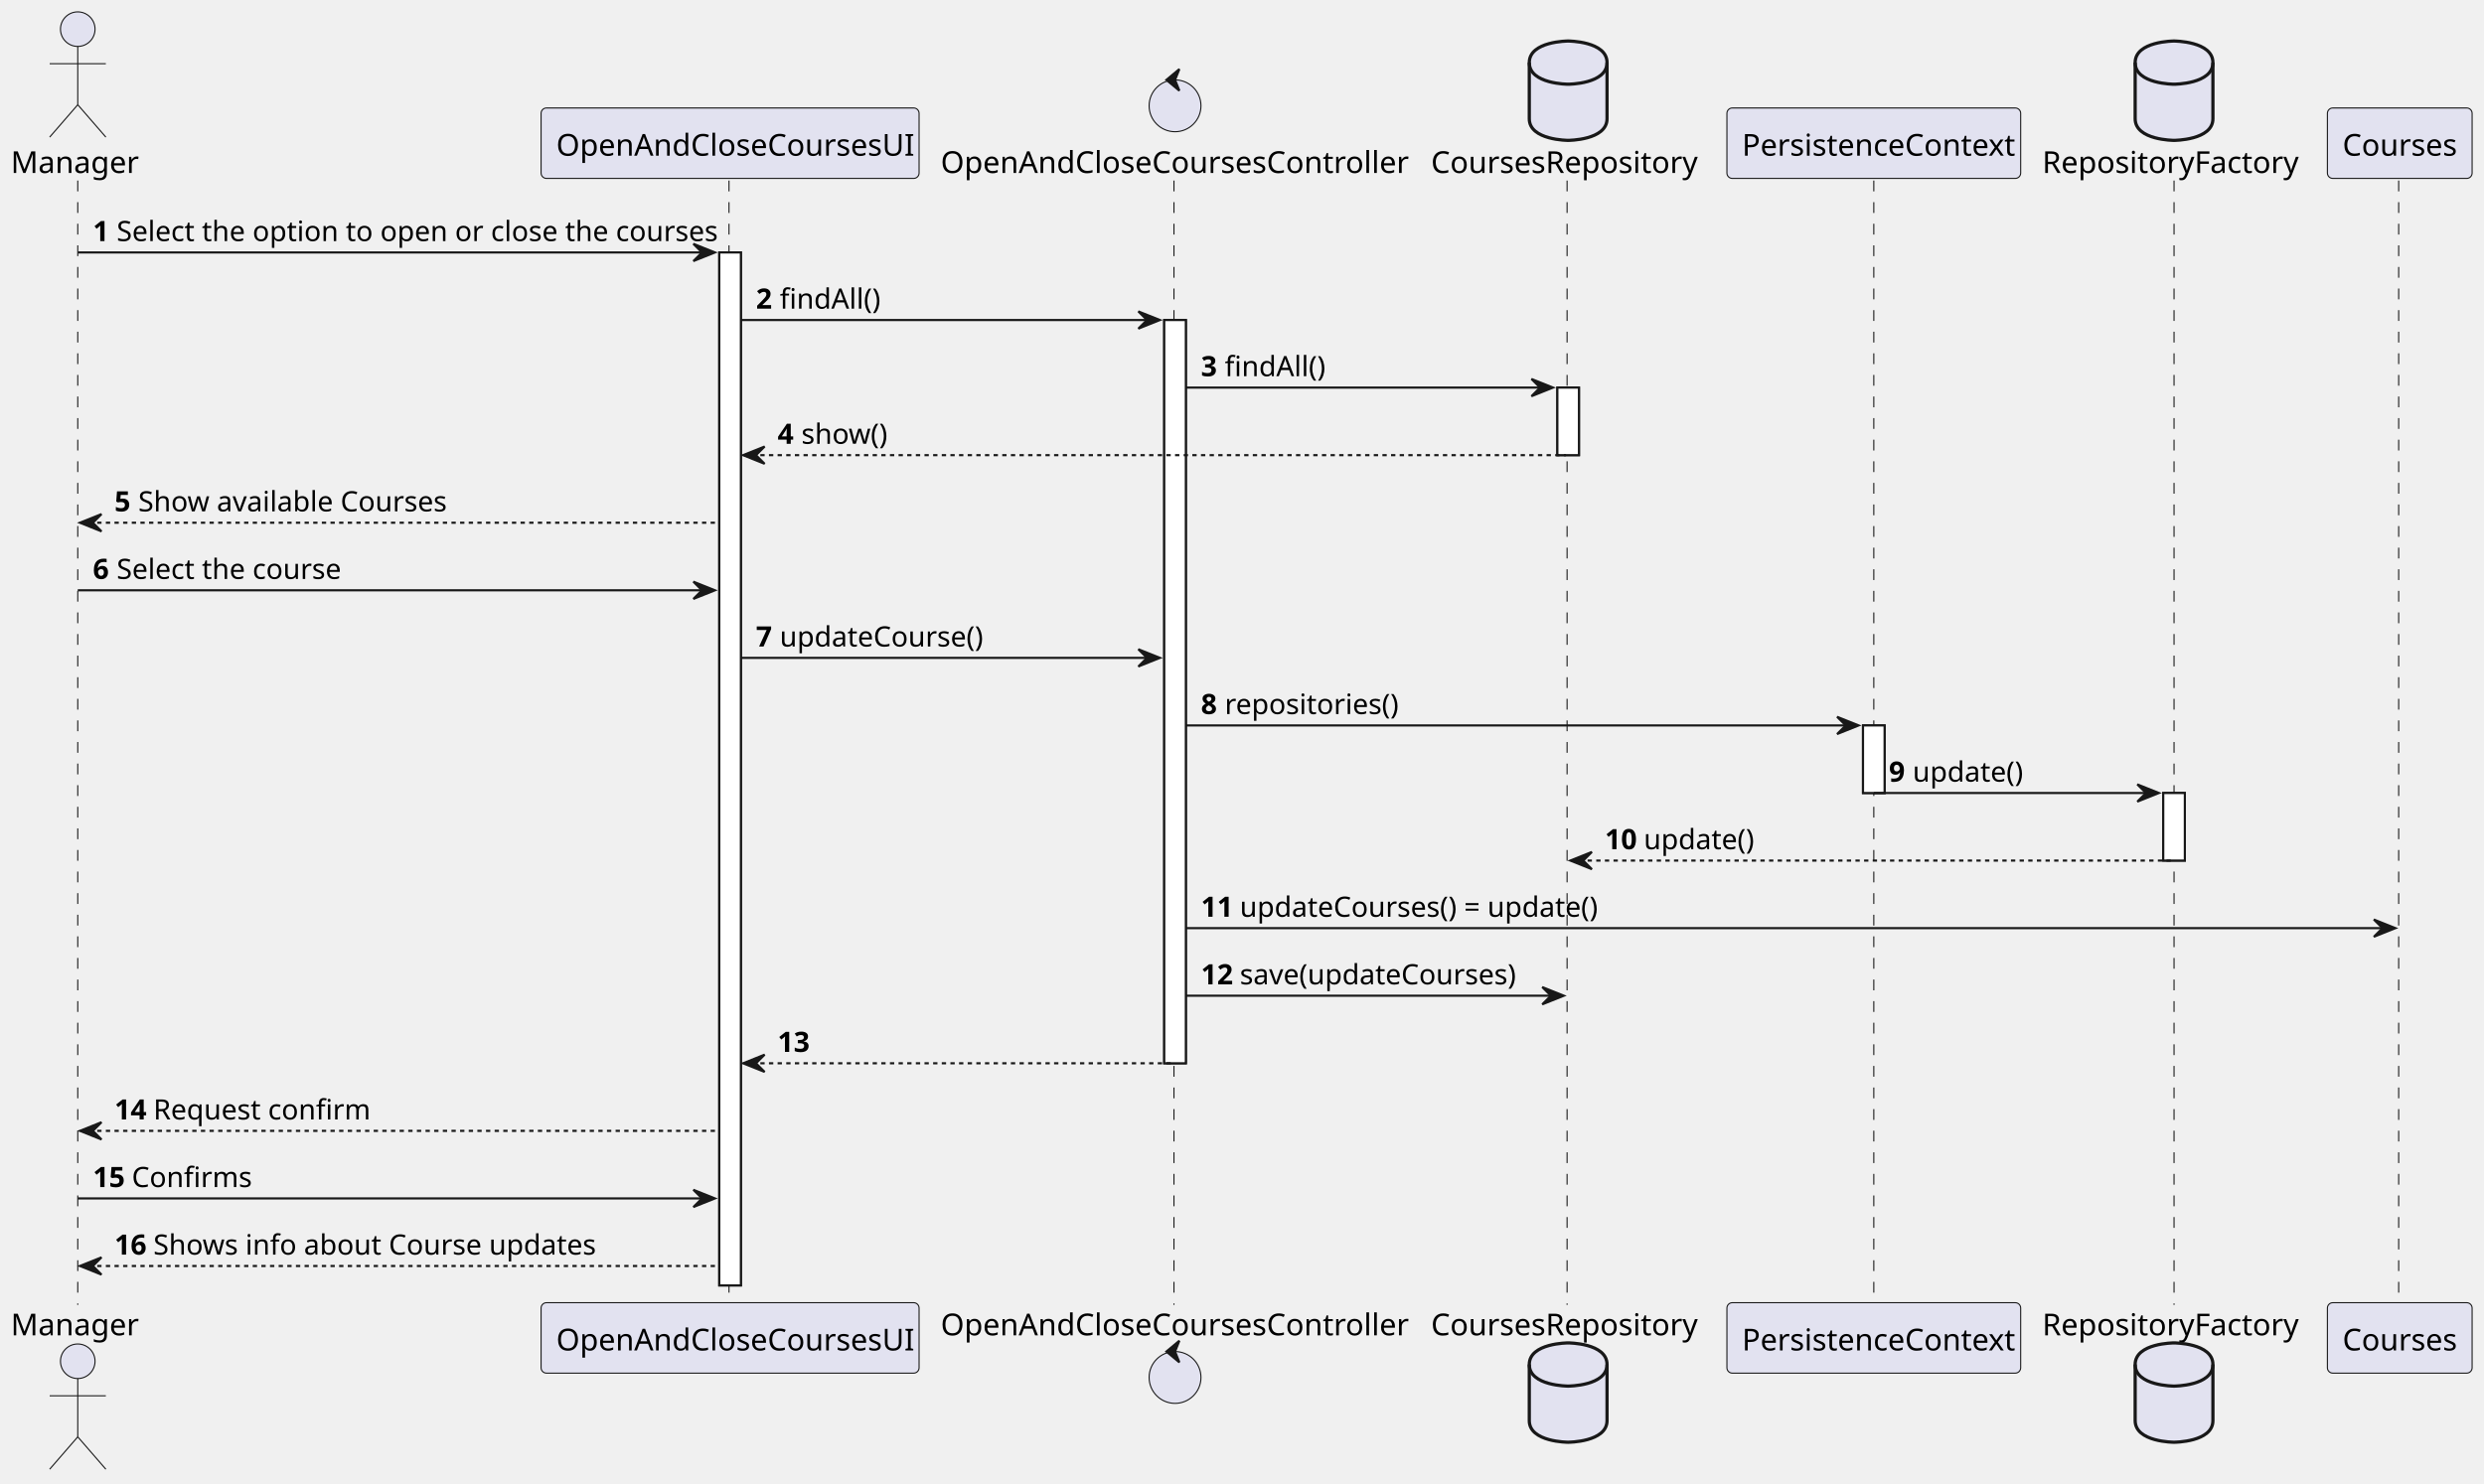
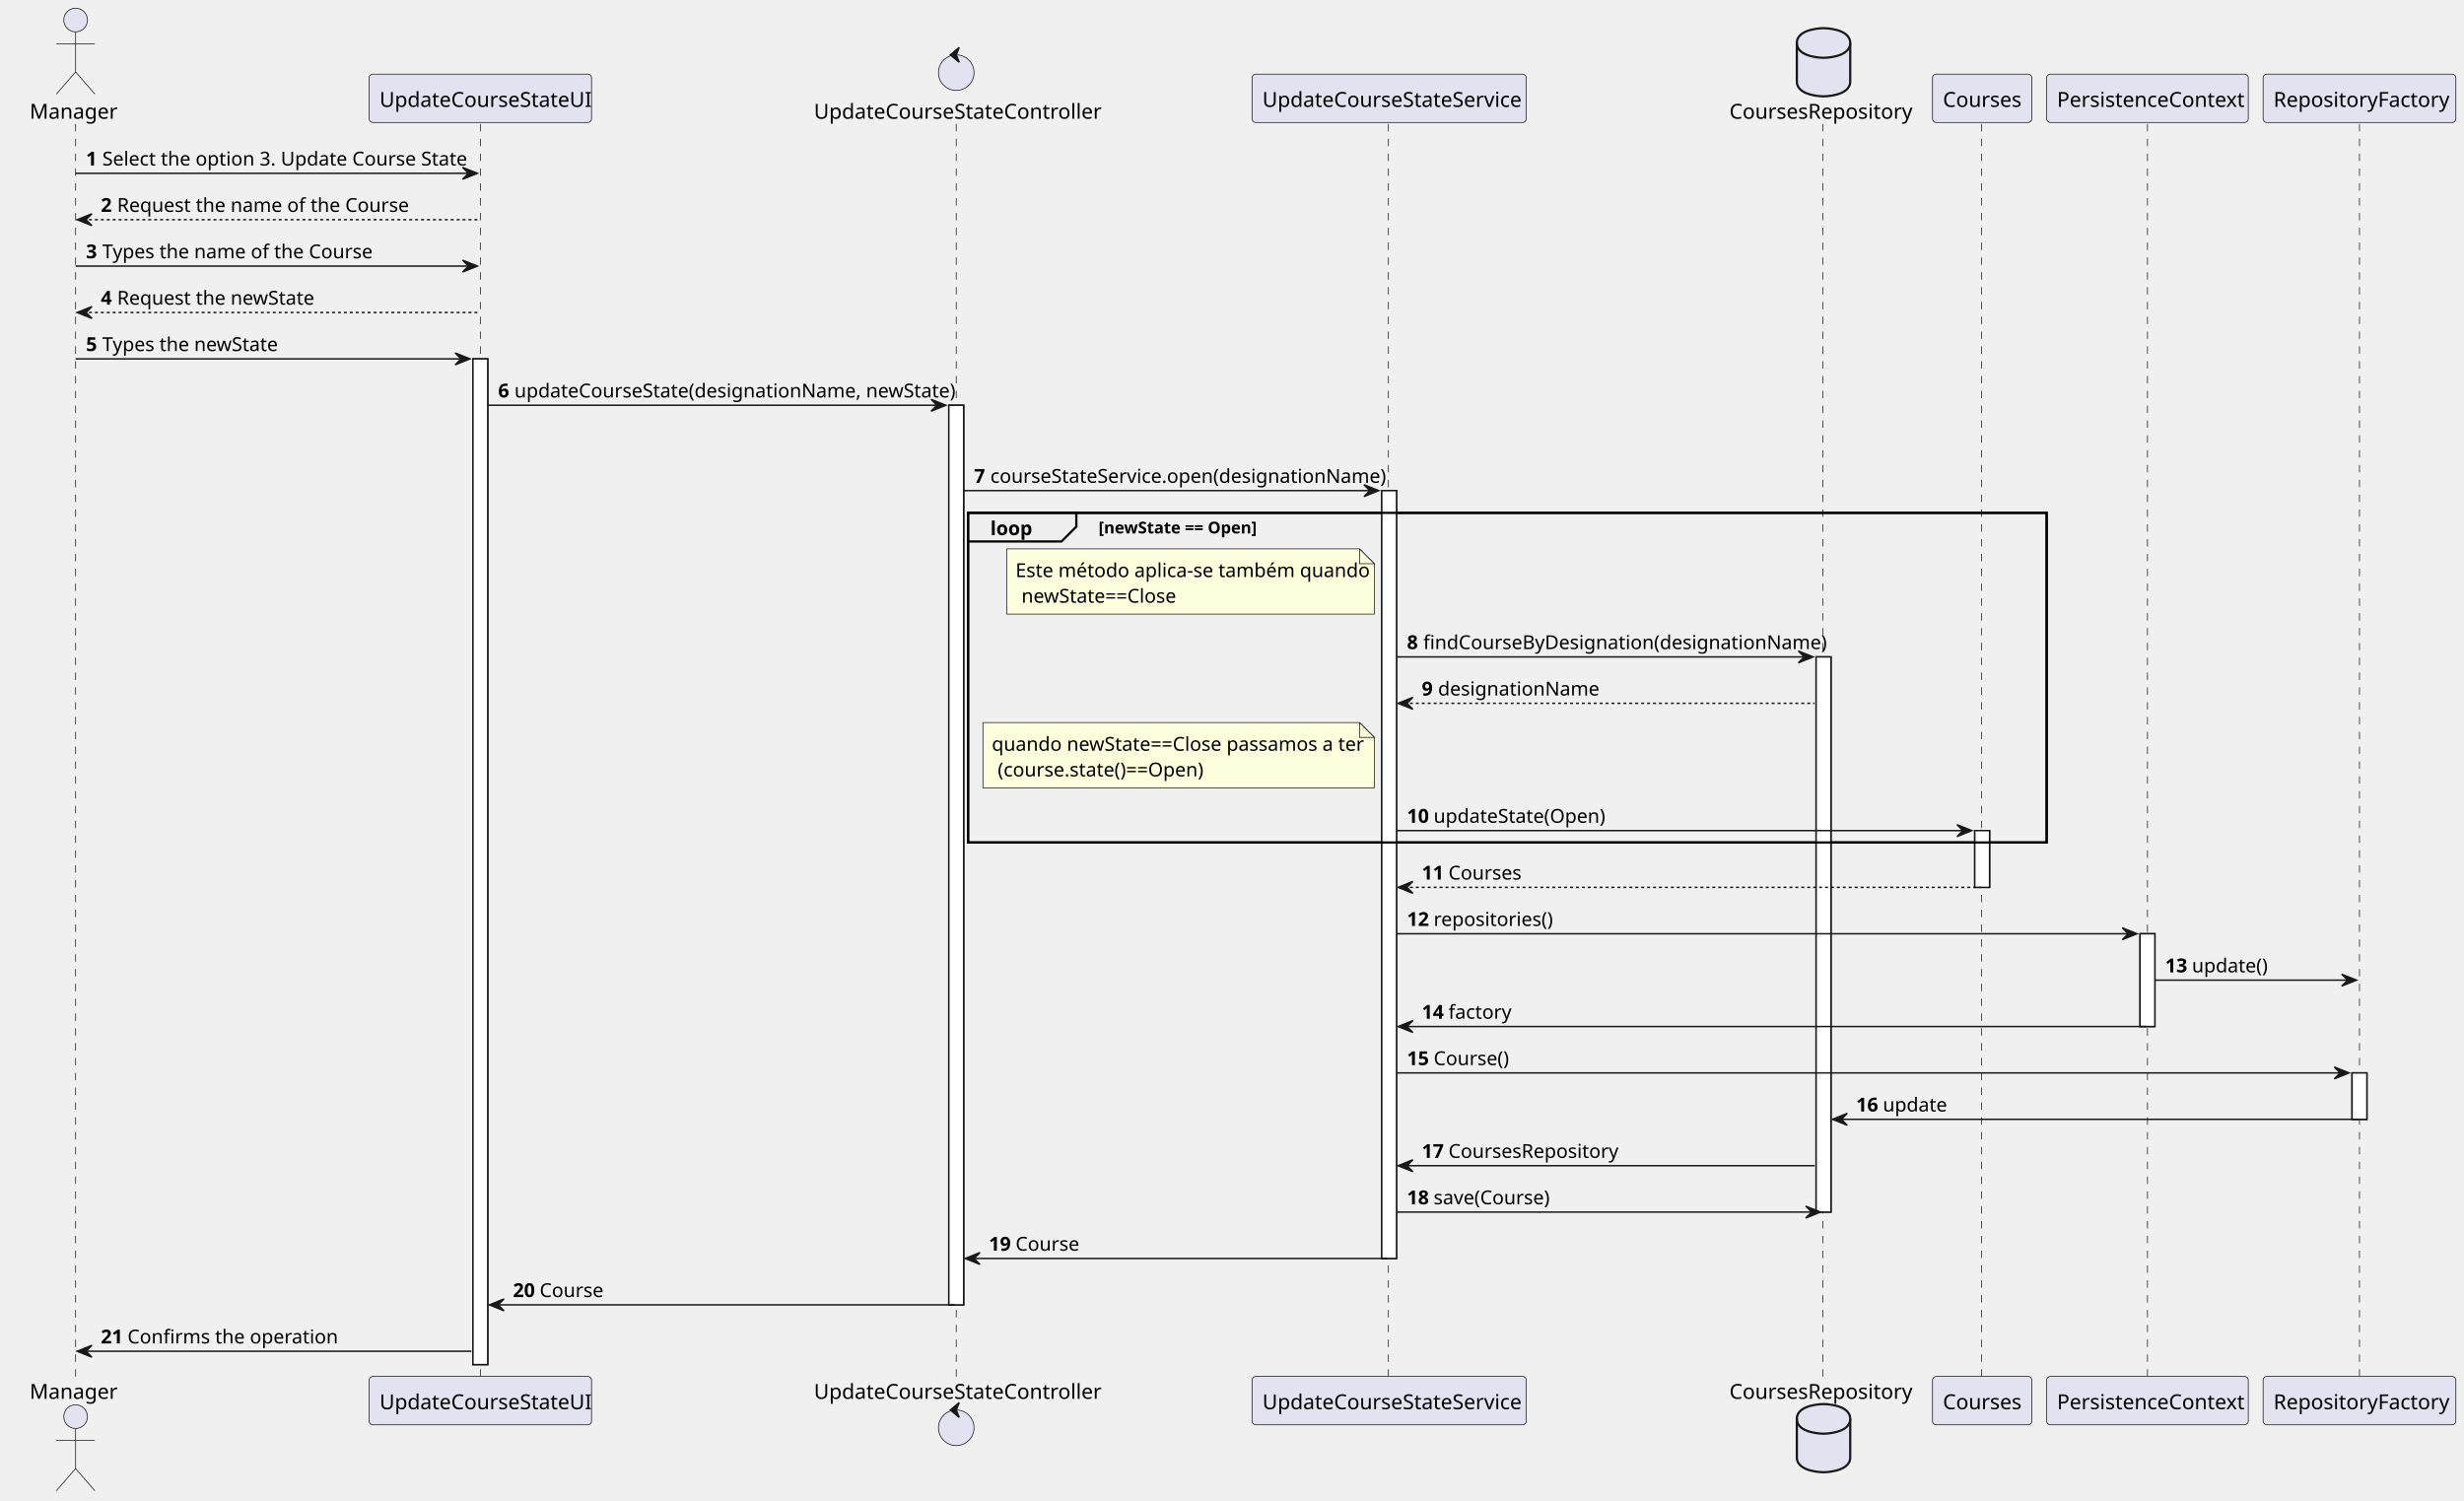
- <svg xmlns="http://www.w3.org/2000/svg" contentStyleType="text/css" height="687px" preserveAspectRatio="none" style="width:1150px;height:687px;background:#FFFFFF;" version="1.1" viewBox="0 0 1150 687" width="1150px" zoomAndPan="magnify">
+ <svg xmlns="http://www.w3.org/2000/svg" contentStyleType="text/css" height="1012px" preserveAspectRatio="none" style="width:1662px;height:1012px;background:#FFFFFF;" version="1.1" viewBox="0 0 1662 1012" width="1662px" zoomAndPan="magnify">
  <defs />
  <g>
-     <rect fill="#FFFFFF" height="478.365" style="stroke:#181818;stroke-width:1.0;" width="10" x="333" y="116.912" />
-     <rect fill="#FFFFFF" height="344.201" style="stroke:#181818;stroke-width:1.0;" width="10" x="539" y="148.203" />
-     <rect fill="#FFFFFF" height="31.291" style="stroke:#181818;stroke-width:1.0;" width="10" x="721" y="179.494" />
-     <rect fill="#FFFFFF" height="31.291" style="stroke:#181818;stroke-width:1.0;" width="10" x="862.5" y="335.949" />
-     <rect fill="#FFFFFF" height="31.291" style="stroke:#181818;stroke-width:1.0;" width="10" x="1001.5" y="367.24" />
-     <line style="stroke:#181818;stroke-width:0.5;stroke-dasharray:5.0,5.0;" x1="36" x2="36" y1="83.621" y2="604.277" />
-     <line style="stroke:#181818;stroke-width:0.5;stroke-dasharray:5.0,5.0;" x1="337.5" x2="337.5" y1="83.621" y2="604.277" />
-     <line style="stroke:#181818;stroke-width:0.5;stroke-dasharray:5.0,5.0;" x1="543.5" x2="543.5" y1="83.621" y2="604.277" />
-     <line style="stroke:#181818;stroke-width:0.5;stroke-dasharray:5.0,5.0;" x1="725.5" x2="725.5" y1="83.621" y2="604.277" />
-     <line style="stroke:#181818;stroke-width:0.5;stroke-dasharray:5.0,5.0;" x1="867.5" x2="867.5" y1="83.621" y2="604.277" />
-     <line style="stroke:#181818;stroke-width:0.5;stroke-dasharray:5.0,5.0;" x1="1006.5" x2="1006.5" y1="83.621" y2="604.277" />
-     <line style="stroke:#181818;stroke-width:0.5;stroke-dasharray:5.0,5.0;" x1="1110.5" x2="1110.5" y1="83.621" y2="604.277" />
-     <text fill="#000000" font-family="sans-serif" font-size="14" lengthAdjust="spacing" textLength="56" x="5" y="80.107">Manager</text>
-     <ellipse cx="36" cy="13.5" fill="#E2E2F0" rx="8" ry="8" style="stroke:#181818;stroke-width:0.5;" />
-     <path d="M36,21.5 L36,48.5 M23,29.5 L49,29.5 M36,48.5 L23,63.5 M36,48.5 L49,63.5 " fill="none" style="stroke:#181818;stroke-width:0.5;" />
-     <text fill="#000000" font-family="sans-serif" font-size="14" lengthAdjust="spacing" textLength="56" x="5" y="618.385">Manager</text>
-     <ellipse cx="36" cy="630.398" fill="#E2E2F0" rx="8" ry="8" style="stroke:#181818;stroke-width:0.5;" />
-     <path d="M36,638.398 L36,665.398 M23,646.398 L49,646.398 M36,665.398 L23,680.398 M36,665.398 L49,680.398 " fill="none" style="stroke:#181818;stroke-width:0.5;" />
-     <rect fill="#E2E2F0" height="32.621" rx="2.5" ry="2.5" style="stroke:#181818;stroke-width:0.5;" width="175" x="250.5" y="50" />
-     <text fill="#000000" font-family="sans-serif" font-size="14" lengthAdjust="spacing" textLength="161" x="257.5" y="72.107">OpenAndCloseCoursesUI</text>
-     <rect fill="#E2E2F0" height="32.621" rx="2.5" ry="2.5" style="stroke:#181818;stroke-width:0.5;" width="175" x="250.5" y="603.277" />
-     <text fill="#000000" font-family="sans-serif" font-size="14" lengthAdjust="spacing" textLength="161" x="257.5" y="625.385">OpenAndCloseCoursesUI</text>
-     <text fill="#000000" font-family="sans-serif" font-size="14" lengthAdjust="spacing" textLength="211" x="435.5" y="80.107">OpenAndCloseCoursesController</text>
-     <ellipse cx="544" cy="49" fill="#E2E2F0" rx="12" ry="12" style="stroke:#181818;stroke-width:0.5;" />
-     <polygon fill="#181818" points="540,37,546,32,544,37,546,42,540,37" style="stroke:#181818;stroke-width:1.0;" />
-     <text fill="#000000" font-family="sans-serif" font-size="14" lengthAdjust="spacing" textLength="211" x="435.5" y="618.385">OpenAndCloseCoursesController</text>
-     <ellipse cx="544" cy="637.898" fill="#E2E2F0" rx="12" ry="12" style="stroke:#181818;stroke-width:0.5;" />
-     <polygon fill="#181818" points="540,625.898,546,620.898,544,625.898,546,630.898,540,625.898" style="stroke:#181818;stroke-width:1.0;" />
-     <text fill="#000000" font-family="sans-serif" font-size="14" lengthAdjust="spacing" textLength="121" x="662.5" y="80.107">CoursesRepository</text>
-     <path d="M708,29 C708,19 726,19 726,19 C726,19 744,19 744,29 L744,55 C744,65 726,65 726,65 C726,65 708,65 708,55 L708,29 " fill="#E2E2F0" style="stroke:#181818;stroke-width:1.5;" />
-     <path d="M708,29 C708,39 726,39 726,39 C726,39 744,39 744,29 " fill="none" style="stroke:#181818;stroke-width:1.5;" />
-     <text fill="#000000" font-family="sans-serif" font-size="14" lengthAdjust="spacing" textLength="121" x="662.5" y="618.385">CoursesRepository</text>
-     <path d="M708,631.898 C708,621.898 726,621.898 726,621.898 C726,621.898 744,621.898 744,631.898 L744,657.898 C744,667.898 726,667.898 726,667.898 C726,667.898 708,667.898 708,657.898 L708,631.898 " fill="#E2E2F0" style="stroke:#181818;stroke-width:1.5;" />
-     <path d="M708,631.898 C708,641.898 726,641.898 726,641.898 C726,641.898 744,641.898 744,631.898 " fill="none" style="stroke:#181818;stroke-width:1.5;" />
-     <rect fill="#E2E2F0" height="32.621" rx="2.5" ry="2.5" style="stroke:#181818;stroke-width:0.5;" width="136" x="799.5" y="50" />
-     <text fill="#000000" font-family="sans-serif" font-size="14" lengthAdjust="spacing" textLength="122" x="806.5" y="72.107">PersistenceContext</text>
-     <rect fill="#E2E2F0" height="32.621" rx="2.5" ry="2.5" style="stroke:#181818;stroke-width:0.5;" width="136" x="799.5" y="603.277" />
-     <text fill="#000000" font-family="sans-serif" font-size="14" lengthAdjust="spacing" textLength="122" x="806.5" y="625.385">PersistenceContext</text>
-     <text fill="#000000" font-family="sans-serif" font-size="14" lengthAdjust="spacing" textLength="116" x="945.5" y="80.107">RepositoryFactory</text>
-     <path d="M988.5,29 C988.5,19 1006.5,19 1006.5,19 C1006.5,19 1024.5,19 1024.5,29 L1024.5,55 C1024.5,65 1006.5,65 1006.5,65 C1006.5,65 988.5,65 988.5,55 L988.5,29 " fill="#E2E2F0" style="stroke:#181818;stroke-width:1.5;" />
-     <path d="M988.5,29 C988.5,39 1006.5,39 1006.5,39 C1006.5,39 1024.5,39 1024.5,29 " fill="none" style="stroke:#181818;stroke-width:1.5;" />
-     <text fill="#000000" font-family="sans-serif" font-size="14" lengthAdjust="spacing" textLength="116" x="945.5" y="618.385">RepositoryFactory</text>
-     <path d="M988.5,631.898 C988.5,621.898 1006.5,621.898 1006.5,621.898 C1006.5,621.898 1024.5,621.898 1024.5,631.898 L1024.5,657.898 C1024.5,667.898 1006.5,667.898 1006.5,667.898 C1006.5,667.898 988.5,667.898 988.5,657.898 L988.5,631.898 " fill="#E2E2F0" style="stroke:#181818;stroke-width:1.5;" />
-     <path d="M988.5,631.898 C988.5,641.898 1006.5,641.898 1006.5,641.898 C1006.5,641.898 1024.5,641.898 1024.5,631.898 " fill="none" style="stroke:#181818;stroke-width:1.5;" />
-     <rect fill="#E2E2F0" height="32.621" rx="2.5" ry="2.5" style="stroke:#181818;stroke-width:0.5;" width="67" x="1077.5" y="50" />
-     <text fill="#000000" font-family="sans-serif" font-size="14" lengthAdjust="spacing" textLength="53" x="1084.5" y="72.107">Courses</text>
-     <rect fill="#E2E2F0" height="32.621" rx="2.5" ry="2.5" style="stroke:#181818;stroke-width:0.5;" width="67" x="1077.5" y="603.277" />
-     <text fill="#000000" font-family="sans-serif" font-size="14" lengthAdjust="spacing" textLength="53" x="1084.5" y="625.385">Courses</text>
-     <rect fill="#FFFFFF" height="478.365" style="stroke:#181818;stroke-width:1.0;" width="10" x="333" y="116.912" />
-     <rect fill="#FFFFFF" height="344.201" style="stroke:#181818;stroke-width:1.0;" width="10" x="539" y="148.203" />
-     <rect fill="#FFFFFF" height="31.291" style="stroke:#181818;stroke-width:1.0;" width="10" x="721" y="179.494" />
-     <rect fill="#FFFFFF" height="31.291" style="stroke:#181818;stroke-width:1.0;" width="10" x="862.5" y="335.949" />
-     <rect fill="#FFFFFF" height="31.291" style="stroke:#181818;stroke-width:1.0;" width="10" x="1001.5" y="367.24" />
-     <polygon fill="#181818" points="321,112.912,331,116.912,321,120.912,325,116.912" style="stroke:#181818;stroke-width:1.0;" />
-     <line style="stroke:#181818;stroke-width:1.0;" x1="36" x2="327" y1="116.912" y2="116.912" />
-     <text fill="#000000" font-family="sans-serif" font-size="13" font-weight="bold" lengthAdjust="spacing" textLength="7" x="43" y="111.649">1</text>
-     <text fill="#000000" font-family="sans-serif" font-size="13" lengthAdjust="spacing" textLength="267" x="54" y="111.649">Select the option to open or close the courses</text>
-     <polygon fill="#181818" points="527,144.203,537,148.203,527,152.203,531,148.203" style="stroke:#181818;stroke-width:1.0;" />
-     <line style="stroke:#181818;stroke-width:1.0;" x1="343" x2="533" y1="148.203" y2="148.203" />
-     <text fill="#000000" font-family="sans-serif" font-size="13" font-weight="bold" lengthAdjust="spacing" textLength="7" x="350" y="142.94">2</text>
-     <text fill="#000000" font-family="sans-serif" font-size="13" lengthAdjust="spacing" textLength="43" x="361" y="142.94">findAll()</text>
-     <polygon fill="#181818" points="709,175.494,719,179.494,709,183.494,713,179.494" style="stroke:#181818;stroke-width:1.0;" />
-     <line style="stroke:#181818;stroke-width:1.0;" x1="549" x2="715" y1="179.494" y2="179.494" />
-     <text fill="#000000" font-family="sans-serif" font-size="13" font-weight="bold" lengthAdjust="spacing" textLength="7" x="556" y="174.231">3</text>
-     <text fill="#000000" font-family="sans-serif" font-size="13" lengthAdjust="spacing" textLength="43" x="567" y="174.231">findAll()</text>
-     <polygon fill="#181818" points="354,206.785,344,210.785,354,214.785,350,210.785" style="stroke:#181818;stroke-width:1.0;" />
-     <line style="stroke:#181818;stroke-width:1.0;stroke-dasharray:2.0,2.0;" x1="348" x2="725" y1="210.785" y2="210.785" />
-     <text fill="#000000" font-family="sans-serif" font-size="13" font-weight="bold" lengthAdjust="spacing" textLength="7" x="360" y="205.523">4</text>
-     <text fill="#000000" font-family="sans-serif" font-size="13" lengthAdjust="spacing" textLength="38" x="371" y="205.523">show()</text>
-     <polygon fill="#181818" points="47,238.076,37,242.076,47,246.076,43,242.076" style="stroke:#181818;stroke-width:1.0;" />
-     <line style="stroke:#181818;stroke-width:1.0;stroke-dasharray:2.0,2.0;" x1="41" x2="332" y1="242.076" y2="242.076" />
-     <text fill="#000000" font-family="sans-serif" font-size="13" font-weight="bold" lengthAdjust="spacing" textLength="7" x="53" y="236.814">5</text>
-     <text fill="#000000" font-family="sans-serif" font-size="13" lengthAdjust="spacing" textLength="137" x="64" y="236.814">Show available Courses</text>
-     <polygon fill="#181818" points="321,269.367,331,273.367,321,277.367,325,273.367" style="stroke:#181818;stroke-width:1.0;" />
-     <line style="stroke:#181818;stroke-width:1.0;" x1="36" x2="327" y1="273.367" y2="273.367" />
-     <text fill="#000000" font-family="sans-serif" font-size="13" font-weight="bold" lengthAdjust="spacing" textLength="7" x="43" y="268.104">6</text>
-     <text fill="#000000" font-family="sans-serif" font-size="13" lengthAdjust="spacing" textLength="102" x="54" y="268.104">Select the course</text>
-     <polygon fill="#181818" points="527,300.658,537,304.658,527,308.658,531,304.658" style="stroke:#181818;stroke-width:1.0;" />
-     <line style="stroke:#181818;stroke-width:1.0;" x1="343" x2="533" y1="304.658" y2="304.658" />
-     <text fill="#000000" font-family="sans-serif" font-size="13" font-weight="bold" lengthAdjust="spacing" textLength="7" x="350" y="299.396">7</text>
-     <text fill="#000000" font-family="sans-serif" font-size="13" lengthAdjust="spacing" textLength="88" x="361" y="299.396">updateCourse()</text>
-     <polygon fill="#181818" points="850.5,331.949,860.5,335.949,850.5,339.949,854.5,335.949" style="stroke:#181818;stroke-width:1.0;" />
-     <line style="stroke:#181818;stroke-width:1.0;" x1="549" x2="856.5" y1="335.949" y2="335.949" />
-     <text fill="#000000" font-family="sans-serif" font-size="13" font-weight="bold" lengthAdjust="spacing" textLength="7" x="556" y="330.687">8</text>
-     <text fill="#000000" font-family="sans-serif" font-size="13" lengthAdjust="spacing" textLength="75" x="567" y="330.687">repositories()</text>
-     <polygon fill="#181818" points="989.5,363.24,999.5,367.24,989.5,371.24,993.5,367.24" style="stroke:#181818;stroke-width:1.0;" />
-     <line style="stroke:#181818;stroke-width:1.0;" x1="867.5" x2="995.5" y1="367.24" y2="367.24" />
-     <text fill="#000000" font-family="sans-serif" font-size="13" font-weight="bold" lengthAdjust="spacing" textLength="7" x="874.5" y="361.978">9</text>
-     <text fill="#000000" font-family="sans-serif" font-size="13" lengthAdjust="spacing" textLength="47" x="885.5" y="361.978">update()</text>
-     <polygon fill="#181818" points="737,394.531,727,398.531,737,402.531,733,398.531" style="stroke:#181818;stroke-width:1.0;" />
-     <line style="stroke:#181818;stroke-width:1.0;stroke-dasharray:2.0,2.0;" x1="731" x2="1005.5" y1="398.531" y2="398.531" />
-     <text fill="#000000" font-family="sans-serif" font-size="13" font-weight="bold" lengthAdjust="spacing" textLength="14" x="743" y="393.269">10</text>
-     <text fill="#000000" font-family="sans-serif" font-size="13" lengthAdjust="spacing" textLength="47" x="761" y="393.269">update()</text>
-     <polygon fill="#181818" points="1099,425.822,1109,429.822,1099,433.822,1103,429.822" style="stroke:#181818;stroke-width:1.0;" />
-     <line style="stroke:#181818;stroke-width:1.0;" x1="549" x2="1105" y1="429.822" y2="429.822" />
-     <text fill="#000000" font-family="sans-serif" font-size="13" font-weight="bold" lengthAdjust="spacing" textLength="14" x="556" y="424.56">11</text>
-     <text fill="#000000" font-family="sans-serif" font-size="13" lengthAdjust="spacing" textLength="158" x="574" y="424.56">updateCourses() = update()</text>
-     <polygon fill="#181818" points="714,457.113,724,461.113,714,465.113,718,461.113" style="stroke:#181818;stroke-width:1.0;" />
-     <line style="stroke:#181818;stroke-width:1.0;" x1="549" x2="720" y1="461.113" y2="461.113" />
-     <text fill="#000000" font-family="sans-serif" font-size="13" font-weight="bold" lengthAdjust="spacing" textLength="14" x="556" y="455.851">12</text>
-     <text fill="#000000" font-family="sans-serif" font-size="13" lengthAdjust="spacing" textLength="121" x="574" y="455.851">save(updateCourses)</text>
-     <polygon fill="#181818" points="354,488.404,344,492.404,354,496.404,350,492.404" style="stroke:#181818;stroke-width:1.0;" />
-     <line style="stroke:#181818;stroke-width:1.0;stroke-dasharray:2.0,2.0;" x1="348" x2="543" y1="492.404" y2="492.404" />
-     <text fill="#000000" font-family="sans-serif" font-size="13" font-weight="bold" lengthAdjust="spacing" textLength="14" x="360" y="487.142">13</text>
-     <text fill="#000000" font-family="sans-serif" font-size="13" lengthAdjust="spacing" textLength="4" x="378" y="487.142"> </text>
-     <polygon fill="#181818" points="47,519.695,37,523.695,47,527.695,43,523.695" style="stroke:#181818;stroke-width:1.0;" />
-     <line style="stroke:#181818;stroke-width:1.0;stroke-dasharray:2.0,2.0;" x1="41" x2="332" y1="523.695" y2="523.695" />
-     <text fill="#000000" font-family="sans-serif" font-size="13" font-weight="bold" lengthAdjust="spacing" textLength="14" x="53" y="518.433">14</text>
-     <text fill="#000000" font-family="sans-serif" font-size="13" lengthAdjust="spacing" textLength="94" x="71" y="518.433">Request confirm</text>
-     <polygon fill="#181818" points="321,550.986,331,554.986,321,558.986,325,554.986" style="stroke:#181818;stroke-width:1.0;" />
-     <line style="stroke:#181818;stroke-width:1.0;" x1="36" x2="327" y1="554.986" y2="554.986" />
-     <text fill="#000000" font-family="sans-serif" font-size="13" font-weight="bold" lengthAdjust="spacing" textLength="14" x="43" y="549.724">15</text>
-     <text fill="#000000" font-family="sans-serif" font-size="13" lengthAdjust="spacing" textLength="51" x="61" y="549.724">Confirms</text>
-     <polygon fill="#181818" points="47,582.277,37,586.277,47,590.277,43,586.277" style="stroke:#181818;stroke-width:1.0;" />
-     <line style="stroke:#181818;stroke-width:1.0;stroke-dasharray:2.0,2.0;" x1="41" x2="332" y1="586.277" y2="586.277" />
-     <text fill="#000000" font-family="sans-serif" font-size="13" font-weight="bold" lengthAdjust="spacing" textLength="14" x="53" y="581.015">16</text>
-     <text fill="#000000" font-family="sans-serif" font-size="13" lengthAdjust="spacing" textLength="194" x="71" y="581.015">Shows info about Course updates</text>
+     <rect fill="#FFFFFF" height="678.402" style="stroke:#181818;stroke-width:1.0;" width="10" x="319" y="242.076" />
+     <rect fill="#FFFFFF" height="606.82" style="stroke:#181818;stroke-width:1.0;" width="10" x="640" y="273.367" />
+     <rect fill="#FFFFFF" height="517.947" style="stroke:#181818;stroke-width:1.0;" width="10" x="932" y="330.949" />
+     <rect fill="#FFFFFF" height="374.492" style="stroke:#181818;stroke-width:1.0;" width="10" x="1225" y="443.113" />
+     <rect fill="#FFFFFF" height="38.291" style="stroke:#181818;stroke-width:1.0;" width="10" x="1332" y="560.277" />
+     <rect fill="#FFFFFF" height="62.582" style="stroke:#181818;stroke-width:1.0;" width="10" x="1443.5" y="629.859" />
+     <rect fill="#FFFFFF" height="31.291" style="stroke:#181818;stroke-width:1.0;" width="10" x="1586.5" y="723.732" />
+     <rect fill="none" height="222.328" style="stroke:#000000;stroke-width:1.5;" width="727.5" x="653" y="345.949" />
+     <line style="stroke:#181818;stroke-width:0.5;stroke-dasharray:5.0,5.0;" x1="51" x2="51" y1="83.621" y2="929.479" />
+     <line style="stroke:#181818;stroke-width:0.5;stroke-dasharray:5.0,5.0;" x1="324" x2="324" y1="83.621" y2="929.479" />
+     <line style="stroke:#181818;stroke-width:0.5;stroke-dasharray:5.0,5.0;" x1="645" x2="645" y1="83.621" y2="929.479" />
+     <line style="stroke:#181818;stroke-width:0.5;stroke-dasharray:5.0,5.0;" x1="936.5" x2="936.5" y1="83.621" y2="929.479" />
+     <line style="stroke:#181818;stroke-width:0.5;stroke-dasharray:5.0,5.0;" x1="1229.5" x2="1229.5" y1="83.621" y2="929.479" />
+     <line style="stroke:#181818;stroke-width:0.5;stroke-dasharray:5.0,5.0;" x1="1336.5" x2="1336.5" y1="83.621" y2="929.479" />
+     <line style="stroke:#181818;stroke-width:0.5;stroke-dasharray:5.0,5.0;" x1="1448.5" x2="1448.5" y1="83.621" y2="929.479" />
+     <line style="stroke:#181818;stroke-width:0.5;stroke-dasharray:5.0,5.0;" x1="1591.5" x2="1591.5" y1="83.621" y2="929.479" />
+     <text fill="#000000" font-family="sans-serif" font-size="14" lengthAdjust="spacing" textLength="56" x="20" y="80.107">Manager</text>
+     <ellipse cx="51" cy="13.5" fill="#E2E2F0" rx="8" ry="8" style="stroke:#181818;stroke-width:0.5;" />
+     <path d="M51,21.5 L51,48.5 M38,29.5 L64,29.5 M51,48.5 L38,63.5 M51,48.5 L64,63.5 " fill="none" style="stroke:#181818;stroke-width:0.5;" />
+     <text fill="#000000" font-family="sans-serif" font-size="14" lengthAdjust="spacing" textLength="56" x="20" y="943.586">Manager</text>
+     <ellipse cx="51" cy="955.6" fill="#E2E2F0" rx="8" ry="8" style="stroke:#181818;stroke-width:0.5;" />
+     <path d="M51,963.6 L51,990.6 M38,971.6 L64,971.6 M51,990.6 L38,1005.6 M51,990.6 L64,1005.6 " fill="none" style="stroke:#181818;stroke-width:0.5;" />
+     <rect fill="#E2E2F0" height="32.621" rx="2.5" ry="2.5" style="stroke:#181818;stroke-width:0.5;" width="150" x="249" y="50" />
+     <text fill="#000000" font-family="sans-serif" font-size="14" lengthAdjust="spacing" textLength="136" x="256" y="72.107">UpdateCourseStateUI</text>
+     <rect fill="#E2E2F0" height="32.621" rx="2.5" ry="2.5" style="stroke:#181818;stroke-width:0.5;" width="150" x="249" y="928.479" />
+     <text fill="#000000" font-family="sans-serif" font-size="14" lengthAdjust="spacing" textLength="136" x="256" y="950.586">UpdateCourseStateUI</text>
+     <text fill="#000000" font-family="sans-serif" font-size="14" lengthAdjust="spacing" textLength="186" x="549" y="80.107">UpdateCourseStateController</text>
+     <ellipse cx="645" cy="49" fill="#E2E2F0" rx="12" ry="12" style="stroke:#181818;stroke-width:0.5;" />
+     <polygon fill="#181818" points="641,37,647,32,645,37,647,42,641,37" style="stroke:#181818;stroke-width:1.0;" />
+     <text fill="#000000" font-family="sans-serif" font-size="14" lengthAdjust="spacing" textLength="186" x="549" y="943.586">UpdateCourseStateController</text>
+     <ellipse cx="645" cy="963.1" fill="#E2E2F0" rx="12" ry="12" style="stroke:#181818;stroke-width:0.5;" />
+     <polygon fill="#181818" points="641,951.1,647,946.1,645,951.1,647,956.1,641,951.1" style="stroke:#181818;stroke-width:1.0;" />
+     <rect fill="#E2E2F0" height="32.621" rx="2.5" ry="2.5" style="stroke:#181818;stroke-width:0.5;" width="185" x="844.5" y="50" />
+     <text fill="#000000" font-family="sans-serif" font-size="14" lengthAdjust="spacing" textLength="171" x="851.5" y="72.107">UpdateCourseStateService</text>
+     <rect fill="#E2E2F0" height="32.621" rx="2.5" ry="2.5" style="stroke:#181818;stroke-width:0.5;" width="185" x="844.5" y="928.479" />
+     <text fill="#000000" font-family="sans-serif" font-size="14" lengthAdjust="spacing" textLength="171" x="851.5" y="950.586">UpdateCourseStateService</text>
+     <text fill="#000000" font-family="sans-serif" font-size="14" lengthAdjust="spacing" textLength="121" x="1166.5" y="80.107">CoursesRepository</text>
+     <path d="M1212,29 C1212,19 1230,19 1230,19 C1230,19 1248,19 1248,29 L1248,55 C1248,65 1230,65 1230,65 C1230,65 1212,65 1212,55 L1212,29 " fill="#E2E2F0" style="stroke:#181818;stroke-width:1.5;" />
+     <path d="M1212,29 C1212,39 1230,39 1230,39 C1230,39 1248,39 1248,29 " fill="none" style="stroke:#181818;stroke-width:1.5;" />
+     <text fill="#000000" font-family="sans-serif" font-size="14" lengthAdjust="spacing" textLength="121" x="1166.5" y="943.586">CoursesRepository</text>
+     <path d="M1212,957.1 C1212,947.1 1230,947.1 1230,947.1 C1230,947.1 1248,947.1 1248,957.1 L1248,983.1 C1248,993.1 1230,993.1 1230,993.1 C1230,993.1 1212,993.1 1212,983.1 L1212,957.1 " fill="#E2E2F0" style="stroke:#181818;stroke-width:1.5;" />
+     <path d="M1212,957.1 C1212,967.1 1230,967.1 1230,967.1 C1230,967.1 1248,967.1 1248,957.1 " fill="none" style="stroke:#181818;stroke-width:1.5;" />
+     <rect fill="#E2E2F0" height="32.621" rx="2.5" ry="2.5" style="stroke:#181818;stroke-width:0.5;" width="67" x="1303.5" y="50" />
+     <text fill="#000000" font-family="sans-serif" font-size="14" lengthAdjust="spacing" textLength="53" x="1310.5" y="72.107">Courses</text>
+     <rect fill="#E2E2F0" height="32.621" rx="2.5" ry="2.5" style="stroke:#181818;stroke-width:0.5;" width="67" x="1303.5" y="928.479" />
+     <text fill="#000000" font-family="sans-serif" font-size="14" lengthAdjust="spacing" textLength="53" x="1310.5" y="950.586">Courses</text>
+     <rect fill="#E2E2F0" height="32.621" rx="2.5" ry="2.5" style="stroke:#181818;stroke-width:0.5;" width="136" x="1380.5" y="50" />
+     <text fill="#000000" font-family="sans-serif" font-size="14" lengthAdjust="spacing" textLength="122" x="1387.5" y="72.107">PersistenceContext</text>
+     <rect fill="#E2E2F0" height="32.621" rx="2.5" ry="2.5" style="stroke:#181818;stroke-width:0.5;" width="136" x="1380.5" y="928.479" />
+     <text fill="#000000" font-family="sans-serif" font-size="14" lengthAdjust="spacing" textLength="122" x="1387.5" y="950.586">PersistenceContext</text>
+     <rect fill="#E2E2F0" height="32.621" rx="2.5" ry="2.5" style="stroke:#181818;stroke-width:0.5;" width="130" x="1526.5" y="50" />
+     <text fill="#000000" font-family="sans-serif" font-size="14" lengthAdjust="spacing" textLength="116" x="1533.5" y="72.107">RepositoryFactory</text>
+     <rect fill="#E2E2F0" height="32.621" rx="2.5" ry="2.5" style="stroke:#181818;stroke-width:0.5;" width="130" x="1526.5" y="928.479" />
+     <text fill="#000000" font-family="sans-serif" font-size="14" lengthAdjust="spacing" textLength="116" x="1533.5" y="950.586">RepositoryFactory</text>
+     <rect fill="#FFFFFF" height="678.402" style="stroke:#181818;stroke-width:1.0;" width="10" x="319" y="242.076" />
+     <rect fill="#FFFFFF" height="606.82" style="stroke:#181818;stroke-width:1.0;" width="10" x="640" y="273.367" />
+     <rect fill="#FFFFFF" height="517.947" style="stroke:#181818;stroke-width:1.0;" width="10" x="932" y="330.949" />
+     <rect fill="#FFFFFF" height="374.492" style="stroke:#181818;stroke-width:1.0;" width="10" x="1225" y="443.113" />
+     <rect fill="#FFFFFF" height="38.291" style="stroke:#181818;stroke-width:1.0;" width="10" x="1332" y="560.277" />
+     <rect fill="#FFFFFF" height="62.582" style="stroke:#181818;stroke-width:1.0;" width="10" x="1443.5" y="629.859" />
+     <rect fill="#FFFFFF" height="31.291" style="stroke:#181818;stroke-width:1.0;" width="10" x="1586.5" y="723.732" />
+     <polygon fill="#181818" points="312,112.912,322,116.912,312,120.912,316,116.912" style="stroke:#181818;stroke-width:1.0;" />
+     <line style="stroke:#181818;stroke-width:1.0;" x1="51" x2="318" y1="116.912" y2="116.912" />
+     <text fill="#000000" font-family="sans-serif" font-size="13" font-weight="bold" lengthAdjust="spacing" textLength="7" x="58" y="111.649">1</text>
+     <text fill="#000000" font-family="sans-serif" font-size="13" lengthAdjust="spacing" textLength="238" x="69" y="111.649">Select the option 3. Update Course State</text>
+     <polygon fill="#181818" points="62,144.203,52,148.203,62,152.203,58,148.203" style="stroke:#181818;stroke-width:1.0;" />
+     <line style="stroke:#181818;stroke-width:1.0;stroke-dasharray:2.0,2.0;" x1="56" x2="323" y1="148.203" y2="148.203" />
+     <text fill="#000000" font-family="sans-serif" font-size="13" font-weight="bold" lengthAdjust="spacing" textLength="7" x="68" y="142.94">2</text>
+     <text fill="#000000" font-family="sans-serif" font-size="13" lengthAdjust="spacing" textLength="187" x="79" y="142.94">Request the name of the Course</text>
+     <polygon fill="#181818" points="312,175.494,322,179.494,312,183.494,316,179.494" style="stroke:#181818;stroke-width:1.0;" />
+     <line style="stroke:#181818;stroke-width:1.0;" x1="51" x2="318" y1="179.494" y2="179.494" />
+     <text fill="#000000" font-family="sans-serif" font-size="13" font-weight="bold" lengthAdjust="spacing" textLength="7" x="58" y="174.231">3</text>
+     <text fill="#000000" font-family="sans-serif" font-size="13" lengthAdjust="spacing" textLength="174" x="69" y="174.231">Types the name of the Course</text>
+     <polygon fill="#181818" points="62,206.785,52,210.785,62,214.785,58,210.785" style="stroke:#181818;stroke-width:1.0;" />
+     <line style="stroke:#181818;stroke-width:1.0;stroke-dasharray:2.0,2.0;" x1="56" x2="323" y1="210.785" y2="210.785" />
+     <text fill="#000000" font-family="sans-serif" font-size="13" font-weight="bold" lengthAdjust="spacing" textLength="7" x="68" y="205.523">4</text>
+     <text fill="#000000" font-family="sans-serif" font-size="13" lengthAdjust="spacing" textLength="128" x="79" y="205.523">Request the newState</text>
+     <polygon fill="#181818" points="307,238.076,317,242.076,307,246.076,311,242.076" style="stroke:#181818;stroke-width:1.0;" />
+     <line style="stroke:#181818;stroke-width:1.0;" x1="51" x2="313" y1="242.076" y2="242.076" />
+     <text fill="#000000" font-family="sans-serif" font-size="13" font-weight="bold" lengthAdjust="spacing" textLength="7" x="58" y="236.814">5</text>
+     <text fill="#000000" font-family="sans-serif" font-size="13" lengthAdjust="spacing" textLength="115" x="69" y="236.814">Types the newState</text>
+     <polygon fill="#181818" points="628,269.367,638,273.367,628,277.367,632,273.367" style="stroke:#181818;stroke-width:1.0;" />
+     <line style="stroke:#181818;stroke-width:1.0;" x1="329" x2="634" y1="273.367" y2="273.367" />
+     <text fill="#000000" font-family="sans-serif" font-size="13" font-weight="bold" lengthAdjust="spacing" textLength="7" x="336" y="268.104">6</text>
+     <text fill="#000000" font-family="sans-serif" font-size="13" lengthAdjust="spacing" textLength="281" x="347" y="268.104">updateCourseState(designationName, newState)</text>
+     <polygon fill="#181818" points="920,326.949,930,330.949,920,334.949,924,330.949" style="stroke:#181818;stroke-width:1.0;" />
+     <line style="stroke:#181818;stroke-width:1.0;" x1="650" x2="926" y1="330.949" y2="330.949" />
+     <text fill="#000000" font-family="sans-serif" font-size="13" font-weight="bold" lengthAdjust="spacing" textLength="7" x="657" y="325.687">7</text>
+     <text fill="#000000" font-family="sans-serif" font-size="13" lengthAdjust="spacing" textLength="252" x="668" y="325.687">courseStateService.open(designationName)</text>
+     <path d="M653,345.949 L726,345.949 L726,355.24 L716,365.24 L653,365.24 L653,345.949 " fill="#EEEEEE" style="stroke:#000000;stroke-width:1.5;" />
+     <rect fill="none" height="222.328" style="stroke:#000000;stroke-width:1.5;" width="727.5" x="653" y="345.949" />
+     <text fill="#000000" font-family="sans-serif" font-size="13" font-weight="bold" lengthAdjust="spacing" textLength="28" x="668" y="360.978">loop</text>
+     <text fill="#000000" font-family="sans-serif" font-size="11" font-weight="bold" lengthAdjust="spacing" textLength="107" x="741" y="359.819">[newState == Open]</text>
+     <path d="M679,370.24 L679,414.24 L927,414.24 L927,380.24 L917,370.24 L679,370.24 " fill="#FEFFDD" style="stroke:#181818;stroke-width:0.5;" />
+     <path d="M917,370.24 L917,380.24 L927,380.24 L917,370.24 " fill="#FEFFDD" style="stroke:#181818;stroke-width:0.5;" />
+     <text fill="#000000" font-family="sans-serif" font-size="13" lengthAdjust="spacing" textLength="227" x="685" y="389.269">Este método aplica-se também quando</text>
+     <text fill="#000000" font-family="sans-serif" font-size="13" lengthAdjust="spacing" textLength="103" x="689" y="406.56">newState==Close</text>
+     <polygon fill="#181818" points="1213,439.113,1223,443.113,1213,447.113,1217,443.113" style="stroke:#181818;stroke-width:1.0;" />
+     <line style="stroke:#181818;stroke-width:1.0;" x1="942" x2="1219" y1="443.113" y2="443.113" />
+     <text fill="#000000" font-family="sans-serif" font-size="13" font-weight="bold" lengthAdjust="spacing" textLength="7" x="949" y="437.851">8</text>
+     <text fill="#000000" font-family="sans-serif" font-size="13" lengthAdjust="spacing" textLength="253" x="960" y="437.851">findCourseByDesignation(designationName)</text>
+     <polygon fill="#181818" points="953,470.404,943,474.404,953,478.404,949,474.404" style="stroke:#181818;stroke-width:1.0;" />
+     <line style="stroke:#181818;stroke-width:1.0;stroke-dasharray:2.0,2.0;" x1="947" x2="1224" y1="474.404" y2="474.404" />
+     <text fill="#000000" font-family="sans-serif" font-size="13" font-weight="bold" lengthAdjust="spacing" textLength="7" x="959" y="469.142">9</text>
+     <text fill="#000000" font-family="sans-serif" font-size="13" lengthAdjust="spacing" textLength="100" x="970" y="469.142">designationName</text>
+     <path d="M663,487.404 L663,531.404 L927,531.404 L927,497.404 L917,487.404 L663,487.404 " fill="#FEFFDD" style="stroke:#181818;stroke-width:0.5;" />
+     <path d="M917,487.404 L917,497.404 L927,497.404 L917,487.404 " fill="#FEFFDD" style="stroke:#181818;stroke-width:0.5;" />
+     <text fill="#000000" font-family="sans-serif" font-size="13" lengthAdjust="spacing" textLength="243" x="669" y="506.433">quando newState==Close passamos a ter</text>
+     <text fill="#000000" font-family="sans-serif" font-size="13" lengthAdjust="spacing" textLength="135" x="673" y="523.724">(course.state()==Open)</text>
+     <polygon fill="#181818" points="1320,556.277,1330,560.277,1320,564.277,1324,560.277" style="stroke:#181818;stroke-width:1.0;" />
+     <line style="stroke:#181818;stroke-width:1.0;" x1="942" x2="1326" y1="560.277" y2="560.277" />
+     <text fill="#000000" font-family="sans-serif" font-size="13" font-weight="bold" lengthAdjust="spacing" textLength="14" x="949" y="555.015">10</text>
+     <text fill="#000000" font-family="sans-serif" font-size="13" lengthAdjust="spacing" textLength="109" x="967" y="555.015">updateState(Open)</text>
+     <polygon fill="#181818" points="953,594.568,943,598.568,953,602.568,949,598.568" style="stroke:#181818;stroke-width:1.0;" />
+     <line style="stroke:#181818;stroke-width:1.0;stroke-dasharray:2.0,2.0;" x1="947" x2="1336" y1="598.568" y2="598.568" />
+     <text fill="#000000" font-family="sans-serif" font-size="13" font-weight="bold" lengthAdjust="spacing" textLength="14" x="959" y="593.306">11</text>
+     <text fill="#000000" font-family="sans-serif" font-size="13" lengthAdjust="spacing" textLength="48" x="977" y="593.306">Courses</text>
+     <polygon fill="#181818" points="1431.5,625.859,1441.5,629.859,1431.5,633.859,1435.5,629.859" style="stroke:#181818;stroke-width:1.0;" />
+     <line style="stroke:#181818;stroke-width:1.0;" x1="942" x2="1437.5" y1="629.859" y2="629.859" />
+     <text fill="#000000" font-family="sans-serif" font-size="13" font-weight="bold" lengthAdjust="spacing" textLength="14" x="949" y="624.597">12</text>
+     <text fill="#000000" font-family="sans-serif" font-size="13" lengthAdjust="spacing" textLength="75" x="967" y="624.597">repositories()</text>
+     <polygon fill="#181818" points="1579.5,657.15,1589.5,661.15,1579.5,665.15,1583.5,661.15" style="stroke:#181818;stroke-width:1.0;" />
+     <line style="stroke:#181818;stroke-width:1.0;" x1="1453.5" x2="1585.5" y1="661.15" y2="661.15" />
+     <text fill="#000000" font-family="sans-serif" font-size="13" font-weight="bold" lengthAdjust="spacing" textLength="14" x="1460.5" y="655.888">13</text>
+     <text fill="#000000" font-family="sans-serif" font-size="13" lengthAdjust="spacing" textLength="47" x="1478.5" y="655.888">update()</text>
+     <polygon fill="#181818" points="953,688.441,943,692.441,953,696.441,949,692.441" style="stroke:#181818;stroke-width:1.0;" />
+     <line style="stroke:#181818;stroke-width:1.0;" x1="947" x2="1447.5" y1="692.441" y2="692.441" />
+     <text fill="#000000" font-family="sans-serif" font-size="13" font-weight="bold" lengthAdjust="spacing" textLength="14" x="959" y="687.179">14</text>
+     <text fill="#000000" font-family="sans-serif" font-size="13" lengthAdjust="spacing" textLength="39" x="977" y="687.179">factory</text>
+     <polygon fill="#181818" points="1574.5,719.732,1584.5,723.732,1574.5,727.732,1578.5,723.732" style="stroke:#181818;stroke-width:1.0;" />
+     <line style="stroke:#181818;stroke-width:1.0;" x1="942" x2="1580.5" y1="723.732" y2="723.732" />
+     <text fill="#000000" font-family="sans-serif" font-size="13" font-weight="bold" lengthAdjust="spacing" textLength="14" x="949" y="718.47">15</text>
+     <text fill="#000000" font-family="sans-serif" font-size="13" lengthAdjust="spacing" textLength="49" x="967" y="718.47">Course()</text>
+     <polygon fill="#181818" points="1246,751.023,1236,755.023,1246,759.023,1242,755.023" style="stroke:#181818;stroke-width:1.0;" />
+     <line style="stroke:#181818;stroke-width:1.0;" x1="1240" x2="1590.5" y1="755.023" y2="755.023" />
+     <text fill="#000000" font-family="sans-serif" font-size="13" font-weight="bold" lengthAdjust="spacing" textLength="14" x="1252" y="749.761">16</text>
+     <text fill="#000000" font-family="sans-serif" font-size="13" lengthAdjust="spacing" textLength="39" x="1270" y="749.761">update</text>
+     <polygon fill="#181818" points="953,782.314,943,786.314,953,790.314,949,786.314" style="stroke:#181818;stroke-width:1.0;" />
+     <line style="stroke:#181818;stroke-width:1.0;" x1="947" x2="1224" y1="786.314" y2="786.314" />
+     <text fill="#000000" font-family="sans-serif" font-size="13" font-weight="bold" lengthAdjust="spacing" textLength="14" x="959" y="781.052">17</text>
+     <text fill="#000000" font-family="sans-serif" font-size="13" lengthAdjust="spacing" textLength="110" x="977" y="781.052">CoursesRepository</text>
+     <polygon fill="#181818" points="1218,813.606,1228,817.606,1218,821.606,1222,817.606" style="stroke:#181818;stroke-width:1.0;" />
+     <line style="stroke:#181818;stroke-width:1.0;" x1="942" x2="1224" y1="817.606" y2="817.606" />
+     <text fill="#000000" font-family="sans-serif" font-size="13" font-weight="bold" lengthAdjust="spacing" textLength="14" x="949" y="812.343">18</text>
+     <text fill="#000000" font-family="sans-serif" font-size="13" lengthAdjust="spacing" textLength="75" x="967" y="812.343">save(Course)</text>
+     <polygon fill="#181818" points="661,844.896,651,848.896,661,852.896,657,848.896" style="stroke:#181818;stroke-width:1.0;" />
+     <line style="stroke:#181818;stroke-width:1.0;" x1="655" x2="936" y1="848.896" y2="848.896" />
+     <text fill="#000000" font-family="sans-serif" font-size="13" font-weight="bold" lengthAdjust="spacing" textLength="14" x="667" y="843.634">19</text>
+     <text fill="#000000" font-family="sans-serif" font-size="13" lengthAdjust="spacing" textLength="41" x="685" y="843.634">Course</text>
+     <polygon fill="#181818" points="340,876.188,330,880.188,340,884.188,336,880.188" style="stroke:#181818;stroke-width:1.0;" />
+     <line style="stroke:#181818;stroke-width:1.0;" x1="334" x2="644" y1="880.188" y2="880.188" />
+     <text fill="#000000" font-family="sans-serif" font-size="13" font-weight="bold" lengthAdjust="spacing" textLength="14" x="346" y="874.925">20</text>
+     <text fill="#000000" font-family="sans-serif" font-size="13" lengthAdjust="spacing" textLength="41" x="364" y="874.925">Course</text>
+     <polygon fill="#181818" points="62,907.479,52,911.479,62,915.479,58,911.479" style="stroke:#181818;stroke-width:1.0;" />
+     <line style="stroke:#181818;stroke-width:1.0;" x1="56" x2="318" y1="911.479" y2="911.479" />
+     <text fill="#000000" font-family="sans-serif" font-size="13" font-weight="bold" lengthAdjust="spacing" textLength="14" x="68" y="906.216">21</text>
+     <text fill="#000000" font-family="sans-serif" font-size="13" lengthAdjust="spacing" textLength="130" x="86" y="906.216">Confirms the operation</text>
  </g>
</svg>
